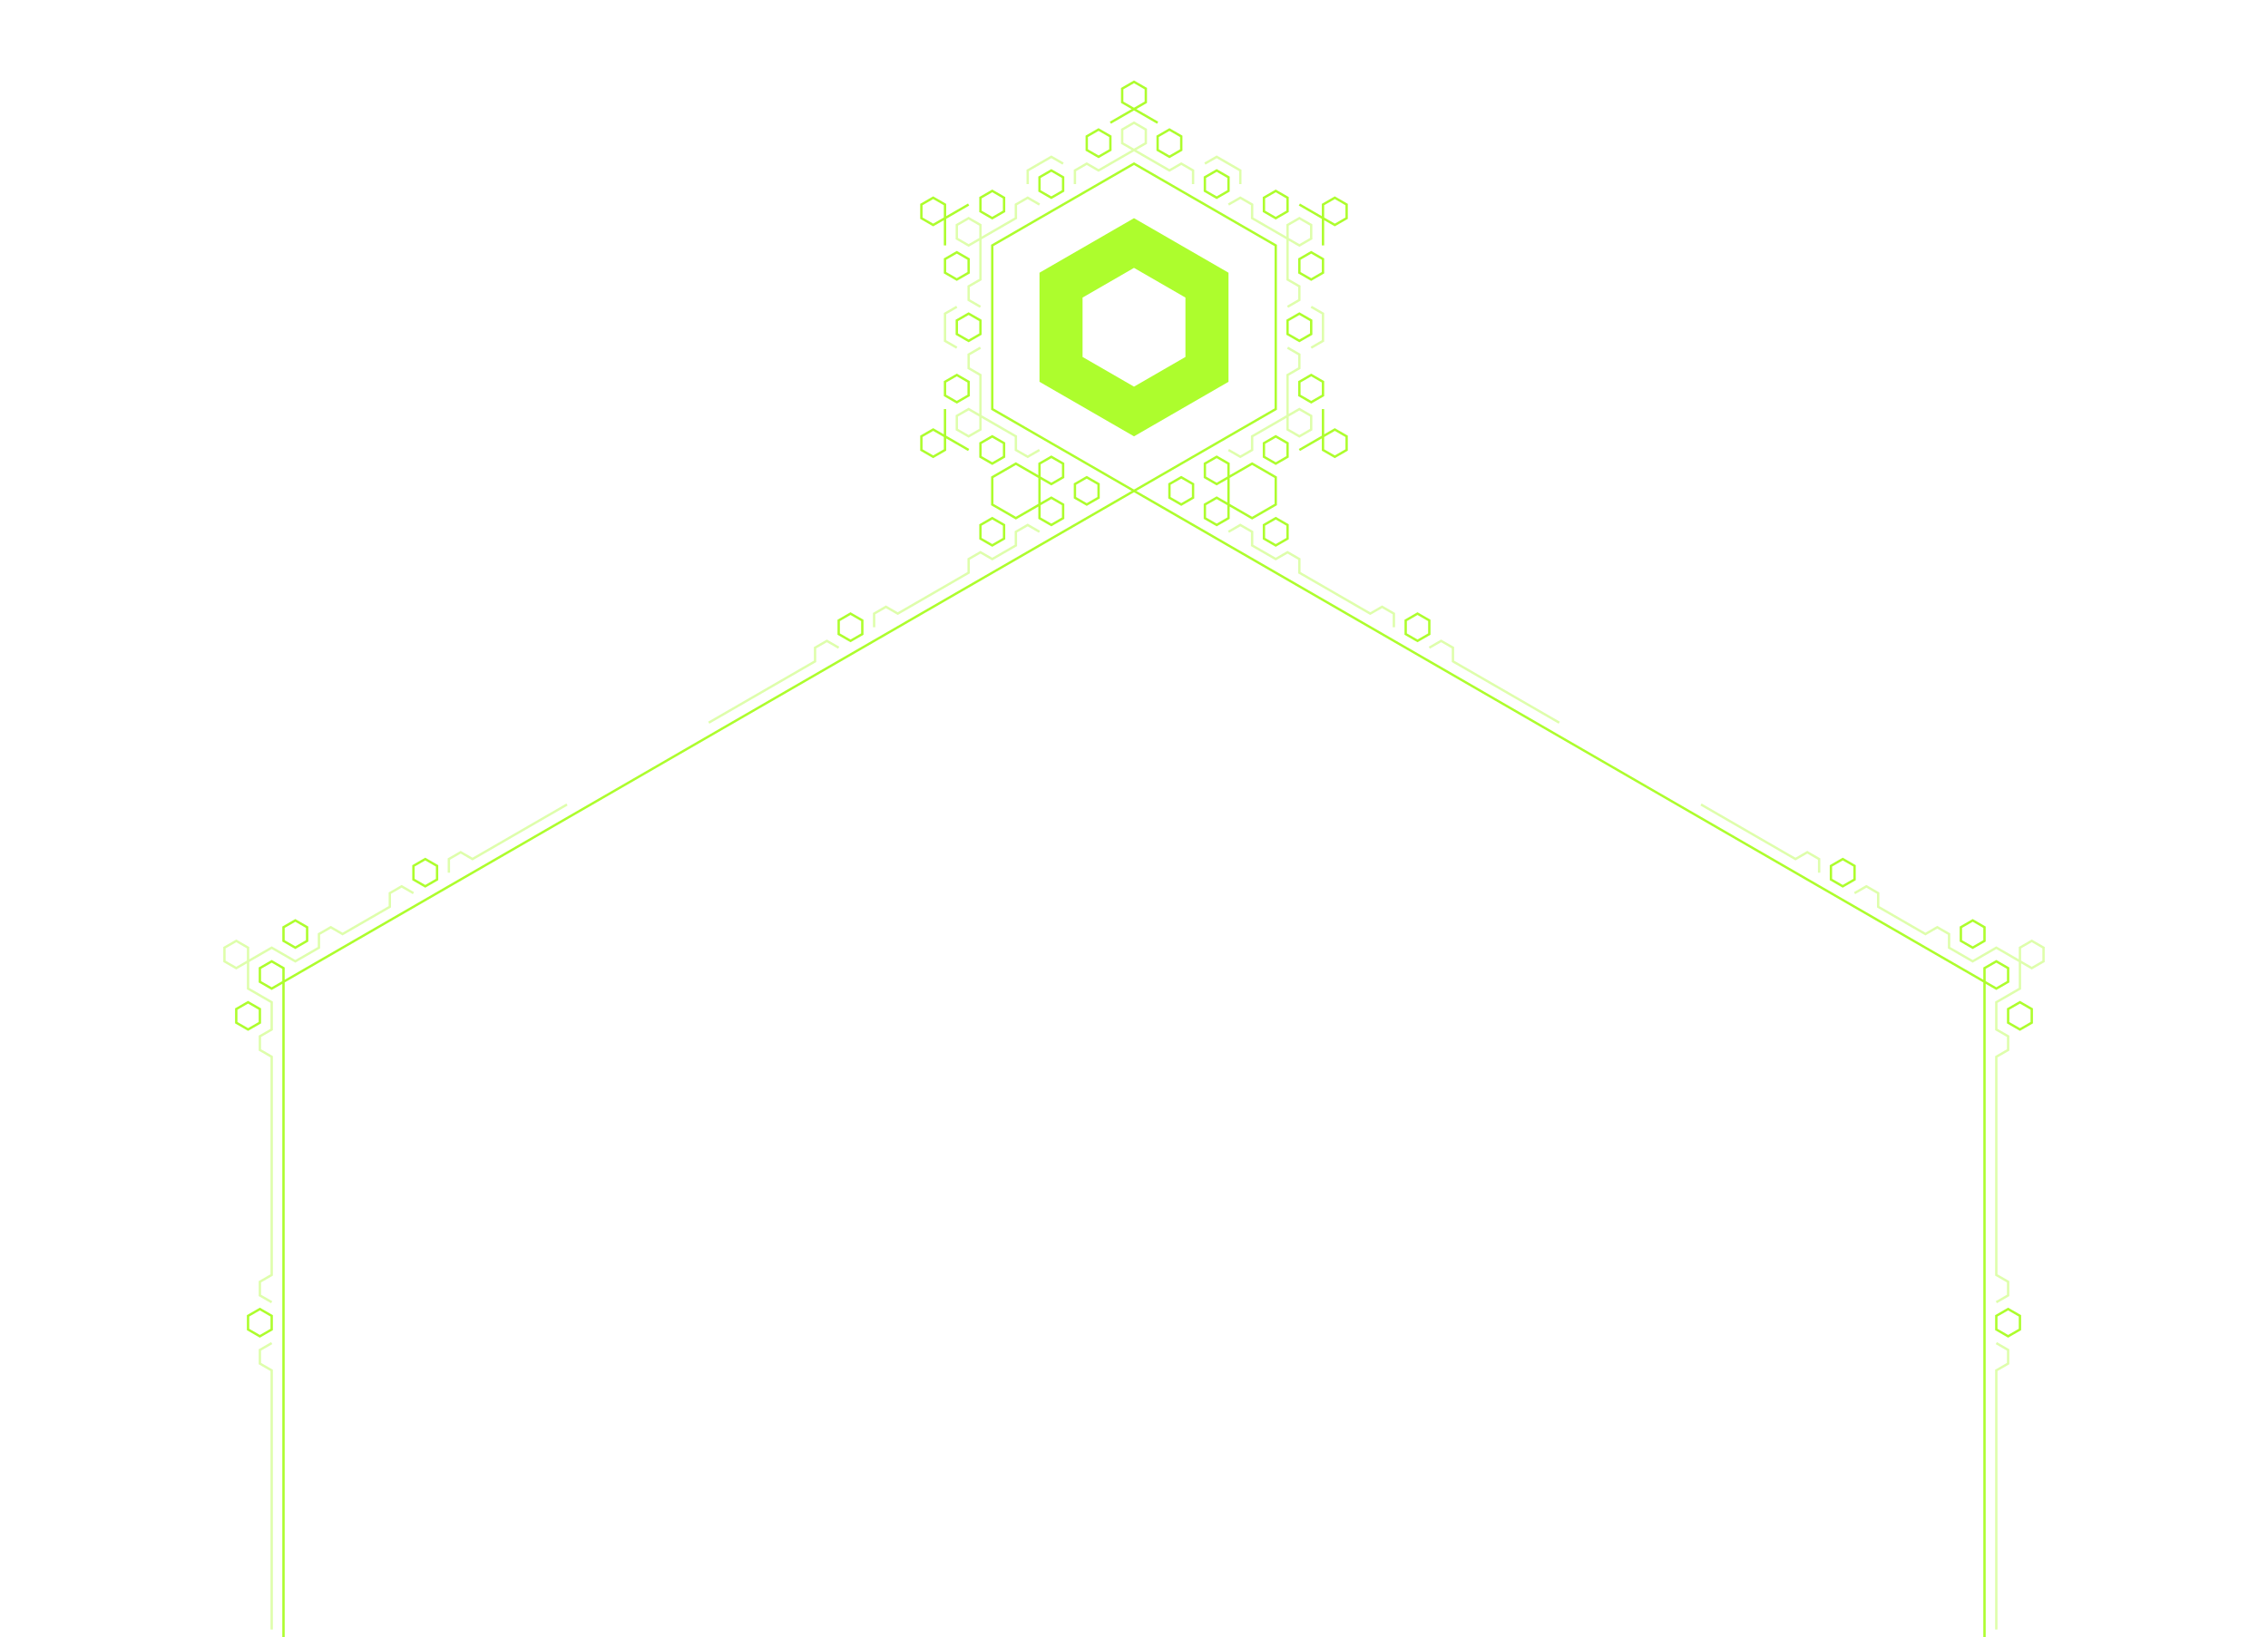
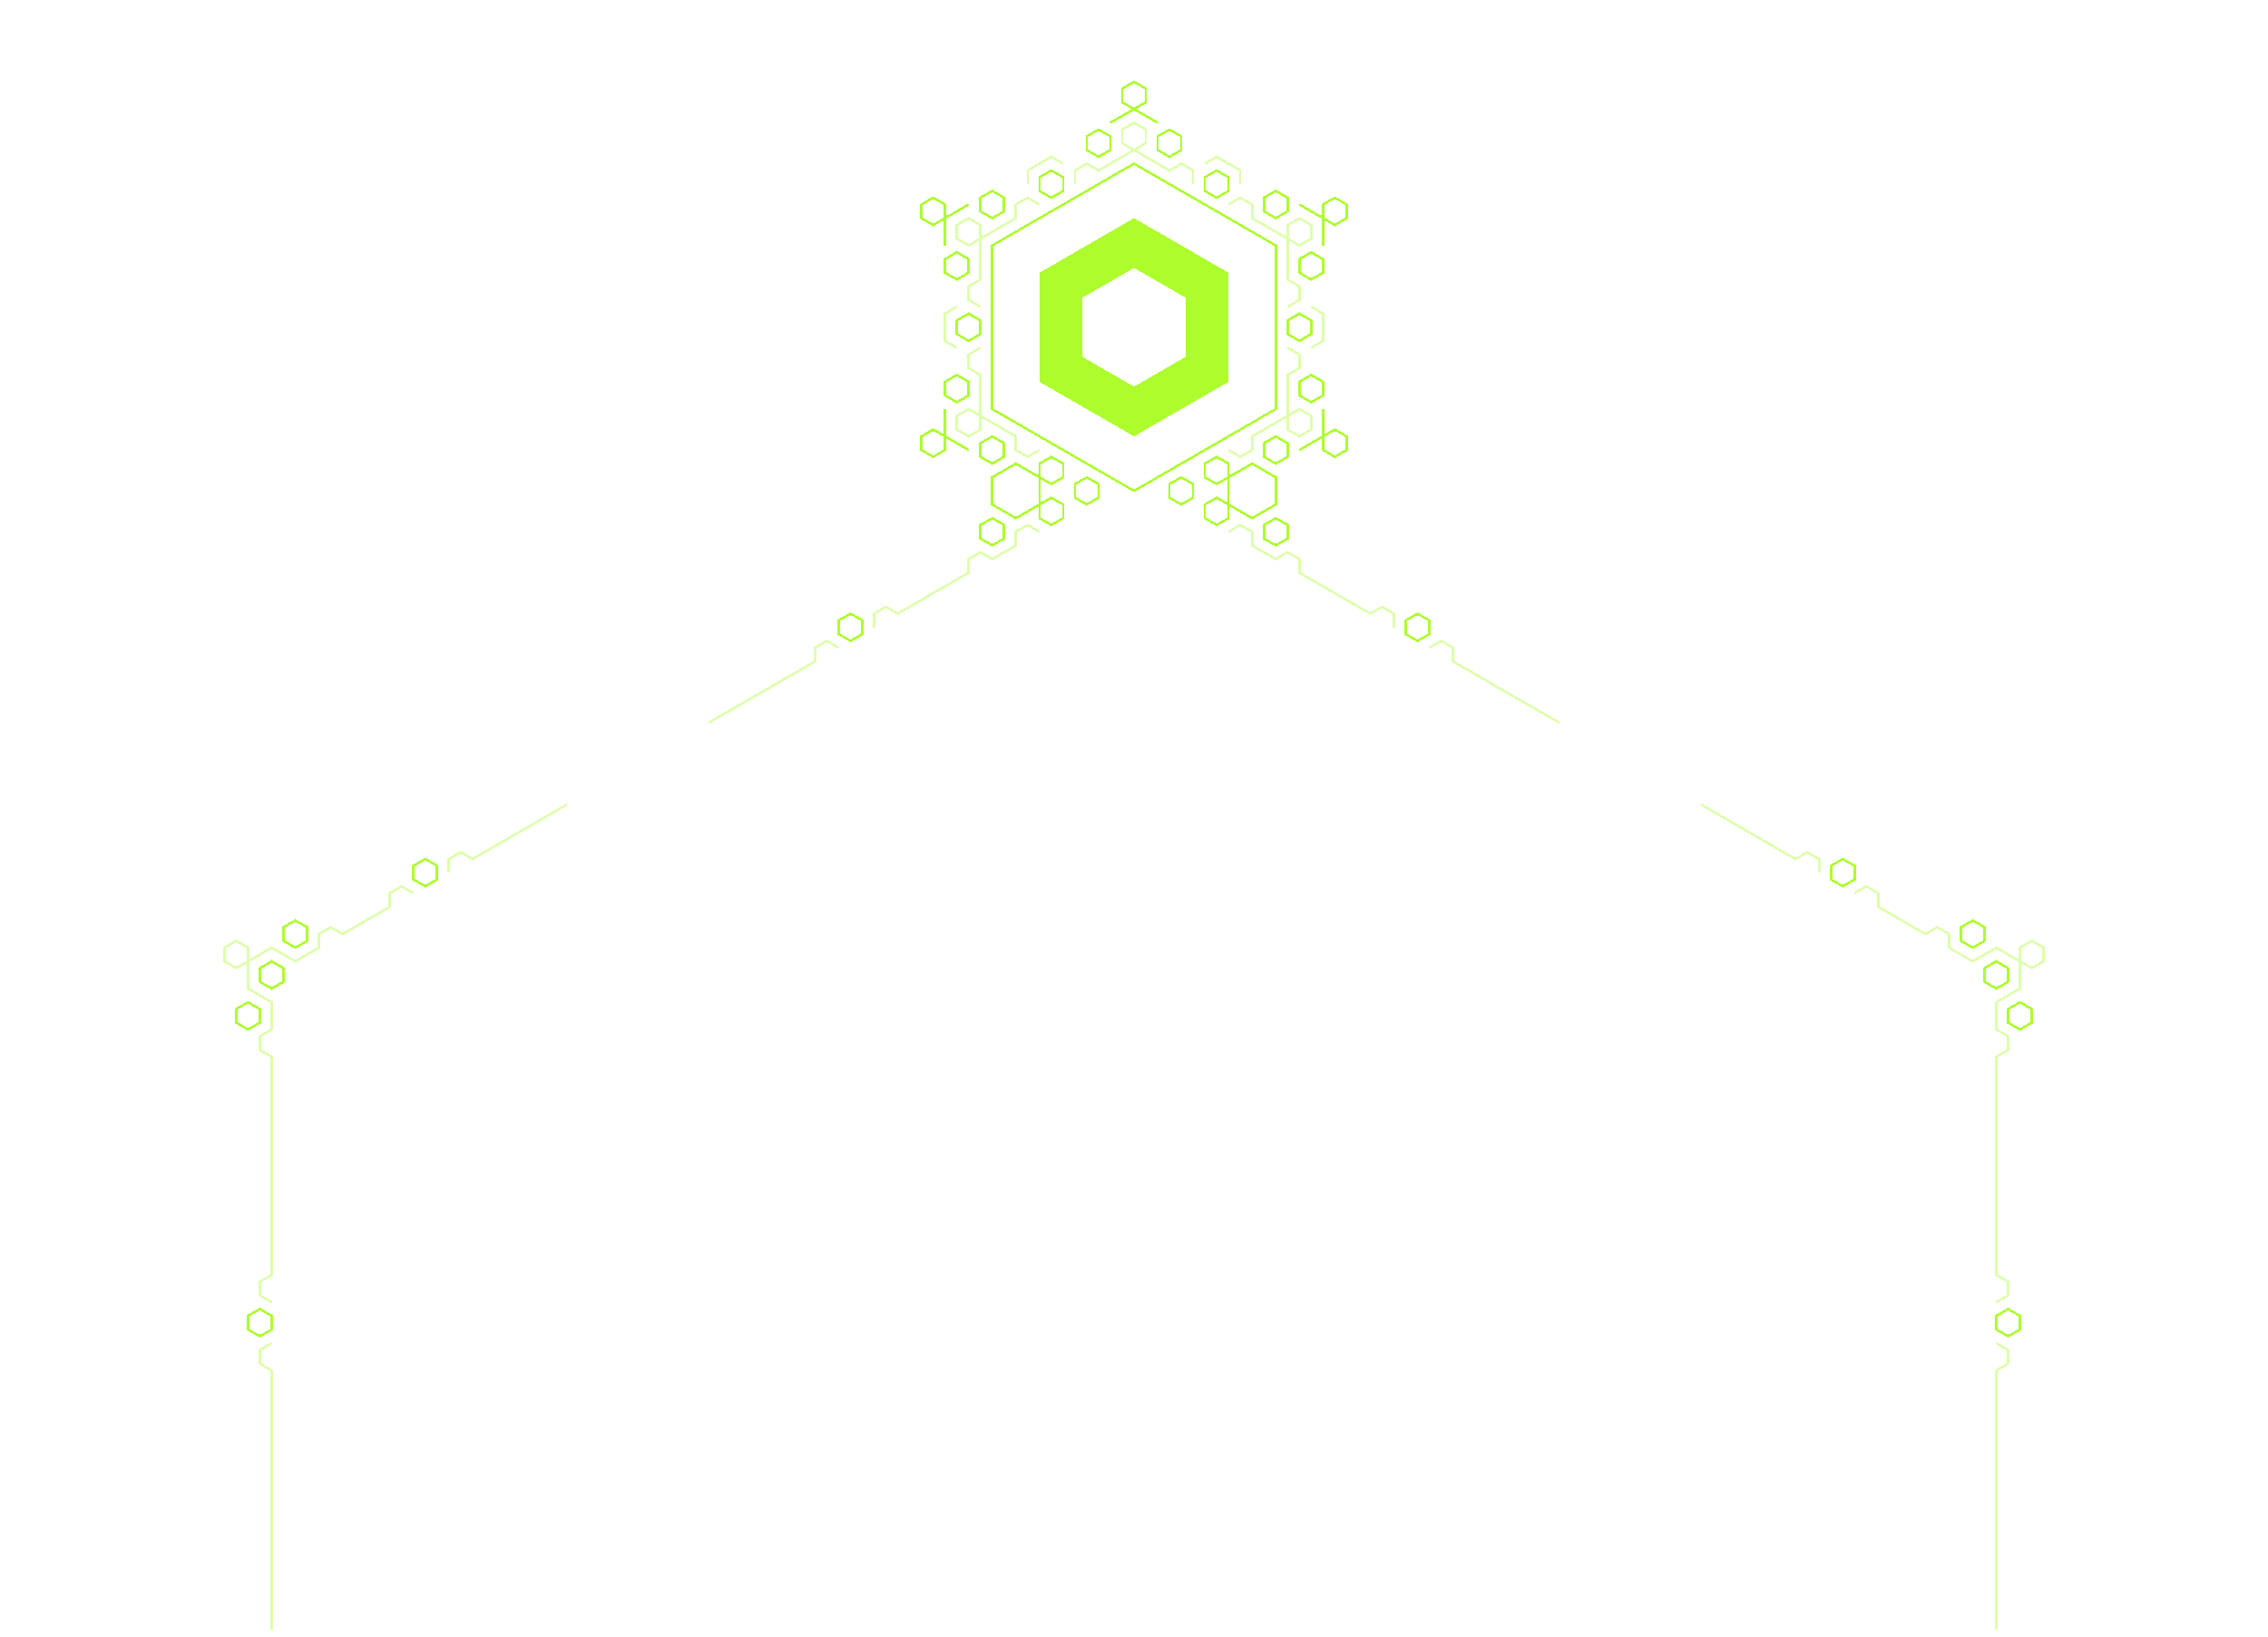
- <svg xmlns="http://www.w3.org/2000/svg" fill-rule="evenodd" clip-rule="evenodd" stroke-miterlimit="1.5" viewBox="0 0 960 693">
+ <svg xmlns="http://www.w3.org/2000/svg" fill-rule="evenodd" clip-rule="evenodd" stroke-miterlimit="1.5" viewBox="0 0 960 693" shape-rendering="crispEdges">
  <g id="header">
    <g id="body" fill="none" stroke="#adfd2d">
      <g id="o100">
-         <path vector-effect="non-scaling-stroke" d="M840 698.594V415.692L480 207.846 120 415.692v282.902m0-282.902v-5.773l-5-2.887-5 2.887v5.773l5 2.887 5-2.887Zm5-14.434-5-2.886v-5.774l5-2.887 5 2.887v5.774l-5 2.886Zm-15 31.755v-5.774l-5-2.887-5 2.887v5.774l5 2.886 5-2.886Zm5 129.904v-5.774l-5-2.887-5 2.887v5.774l5 2.886 5-2.886Zm725-147.225v-5.773l5-2.887 5 2.887v5.773l-5 2.887-5-2.887Zm10 17.321v-5.774l5-2.887 5 2.887v5.774l-5 2.886-5-2.886Zm-5 129.904v-5.774l5-2.887 5 2.887v5.774l-5 2.886-5-2.886Zm-15-164.545v-5.774l5-2.887 5 2.887v5.774l-5 2.886-5-2.886ZM595 268.468l5 2.887 5-2.887v-5.774l-5-2.886-5 2.886v5.774Zm-60-40.415 5 2.887 5-2.887v-5.773l-5-2.887-5 2.887v5.773Zm240 144.338 5 2.887 5-2.887v-5.774l-5-2.886-5 2.886v5.774Zm-360-144.34 5 2.887 5-2.887v-5.773l-5-2.887-5 2.887v5.773Zm-60 40.417 5 2.887 5-2.887v-5.774l-5-2.886-5 2.886v5.774ZM175 372.391l5 2.887 5-2.887v-5.774l-5-2.886-5 2.886v5.774Z" />
+         <path vector-effect="non-scaling-stroke" d="M120 415.692v-5.773l-5-2.887-5 2.887v5.773l5 2.887 5-2.887Zm5-14.434-5-2.886v-5.774l5-2.887 5 2.887v5.774l-5 2.886Zm-15 31.755v-5.774l-5-2.887-5 2.887v5.774l5 2.886 5-2.886Zm5 129.904v-5.774l-5-2.887-5 2.887v5.774l5 2.886 5-2.886Zm725-147.225v-5.773l5-2.887 5 2.887v5.773l-5 2.887-5-2.887Zm10 17.321v-5.774l5-2.887 5 2.887v5.774l-5 2.886-5-2.886Zm-5 129.904v-5.774l5-2.887 5 2.887v5.774l-5 2.886-5-2.886Zm-15-164.545v-5.774l5-2.887 5 2.887v5.774l-5 2.886-5-2.886ZM595 268.468l5 2.887 5-2.887v-5.774l-5-2.886-5 2.886v5.774Zm-60-40.415 5 2.887 5-2.887v-5.773l-5-2.887-5 2.887v5.773Zm240 144.338 5 2.887 5-2.887v-5.774l-5-2.886-5 2.886v5.774Zm-360-144.34 5 2.887 5-2.887v-5.773l-5-2.887-5 2.887v5.773Zm-60 40.417 5 2.887 5-2.887v-5.774l-5-2.886-5 2.886v5.774ZM175 372.391l5 2.887 5-2.887v-5.774l-5-2.886-5 2.886v5.774Z" />
      </g>
      <g id="o40" opacity=".4">
        <path vector-effect="non-scaling-stroke" d="m175 378.164-5-2.886-5 2.886v5.774l-20 11.547-5-2.887-5 2.887v5.773l-10 5.774-10-5.774-15 8.661-5-2.887v-5.774l5-2.886 5 2.886v17.321l10 5.773v11.547l-5 2.887v5.774l5 2.886v92.377l-5 2.886v5.774l5 2.887m0 17.32-5 2.887v5.773l5 2.887v109.697m670-311.77 5-2.886 5 2.886v5.774l20 11.547 5-2.887 5 2.887v5.773l10 5.774 10-5.774 15 8.661 5-2.887v-5.774l-5-2.886-5 2.886v17.321l-10 5.773v11.547l5 2.887v5.774l-5 2.886v92.377l5 2.886v5.774l-5 2.887m0 17.32 5 2.887v5.773l-5 2.887v109.697M520 225.167l5-2.887 5 2.887v5.773l10 5.774 5-2.887 5 2.887v5.773l30 17.321 5-2.887 5 2.887v5.773m15 8.66 5-2.886 5 2.886v5.774l45 25.981m60 34.641 40 23.094 5-2.887 5 2.887v5.773M439.999 225.168l-4.998-2.888-5.001 2.888v5.774l-9.997 5.774-5.002-2.887-5.001 2.886v5.773l-30 17.32-5-2.887-5 2.887v5.774m-15 8.659-5-2.886-5 2.886v5.774l-45 25.981m-60 34.641-40 23.094-5-2.887-5 2.887v5.773" />
      </g>
    </g>
    <g id="top">
      <g id="o1001" fill="none" stroke="#adfd2d">
        <path vector-effect="non-scaling-stroke" d="m480 69.282 60 34.641v69.282l-60 34.641-60-34.641v-69.282l60-34.641Zm40 132.791v11.547l10 5.773 10-5.773v-11.547l-10-5.774-10 5.774Zm-10 11.547v5.773l5 2.887 5-2.887v-5.773l-5-2.887-5 2.887Zm35-72.169v-5.774l5-2.886 5 2.886v5.774l-5 2.887-5-2.887Zm-35 60.622v-5.774l5-2.887 5 2.887v5.774l-5 2.886-5-2.886Zm-15 8.66v-5.774l5-2.886 5 2.886v5.774l-5 2.887-5-2.887Zm40-17.321v-5.773l5-2.887 5 2.887v5.773l-5 2.887-5-2.887Zm15-25.98v-5.774l5-2.887 5 2.887v5.774l-5 2.886-5-2.886Zm0-51.962v-5.773l5-2.887 5 2.887v5.773l-5 2.887-5-2.887Zm-15-25.981v-5.773l5-2.887 5 2.887v5.773l-5 2.887-5-2.887Zm-45-25.98v-5.774l5-2.887 5 2.887v5.774l-5 2.886-5-2.886Zm-30 0v-5.774l5-2.887 5 2.887v5.774l-5 2.886-5-2.886Zm-45 25.98v-5.773l5-2.887 5 2.887v5.773l-5 2.887-5-2.887Zm-15 25.981v-5.773l5-2.887 5 2.887v5.773l-5 2.887-5-2.887Zm0 51.962v-5.774l5-2.887 5 2.887v5.774l-5 2.886-5-2.886Zm110-86.603v-5.773l5-2.887 5 2.887v5.773l-5 2.887-5-2.887Zm-70 0v-5.773l5-2.887 5 2.887v5.773l-5 2.887-5-2.887Zm-35 60.622v-5.774l5-2.886 5 2.886v5.774l-5 2.887-5-2.887Zm145 49.075 15-8.661 5 2.887v5.774l-5 2.886-5-2.886v-17.321m-140 40.417 10 5.773 10-5.773v-11.547l-10-5.774-10 5.774v11.547Zm35-2.888 5 2.887 5-2.887v-5.774l-5-2.886-5 2.886v5.774Zm-15 8.66 5 2.887 5-2.887v-5.773l-5-2.887-5 2.887v5.773Zm0-17.32 5 2.886 5-2.886V196.3l-5-2.887-5 2.887v5.774Zm-24.999-8.661 5 2.887 5-2.887v-5.774l-5-2.886-5 2.886v5.774ZM560 103.923v-17.32l5-2.887 5 2.887v5.773l-5 2.887-15-8.66m-60-34.641-15-8.661v-5.773l5-2.887 5 2.887v5.773l-15 8.661m-60 34.641-15 8.66-5-2.887v-5.773l5-2.887 5 2.887v17.32m0 69.282v17.321l-5 2.886-5-2.886v-5.774l5-2.887 15 8.661" />
      </g>
      <g id="o401" fill="none" stroke="#adfd2d" opacity=".4">
        <path vector-effect="non-scaling-stroke" d="M505 77.942v-5.773l-5-2.887-5 2.887-20-11.547v-5.774l5-2.886 5 2.886v5.774l-20 11.547-5-2.887-5 2.887v5.773m65 8.661 5-2.887 5 2.887v5.773l20 11.547 5-2.887v-5.773l-5-2.887-5 2.887v23.094l5 2.887v5.773l-5 2.887m0 17.32 5 2.887v5.774l-5 2.886v23.094l5 2.887 5-2.887v-5.773l-5-2.887-20 11.547v5.774l-5 2.886-5-2.886m-105-43.302-5 2.887v5.774l5 2.886v23.094l-5 2.887-5-2.887v-5.773l5-2.887 20 11.547v5.774l5 2.886 5-2.886m-25-60.622-5-2.887v-5.773l5-2.887V95.263l-5-2.887-5 2.887v5.773l5 2.887 20-11.547v-5.773l5-2.887 5 2.887m115 60.621 5-2.886v-11.547l-5-2.887m-30-51.962v-5.773l-10-5.774-5 2.887m-60 0-5-2.887-10 5.774v5.773m-30 51.962-5 2.887v11.547l5 2.886" />
      </g>
      <path id="chonk" fill="#adfd2d" d="m480 92.376 40 23.094v46.188l-40 23.094-40-23.094V115.47l40-23.094Zm0 21.046 21.773 12.571v25.142L480 163.706l-21.773-12.571v-25.142L480 113.422Z" />
    </g>
  </g>
</svg>
